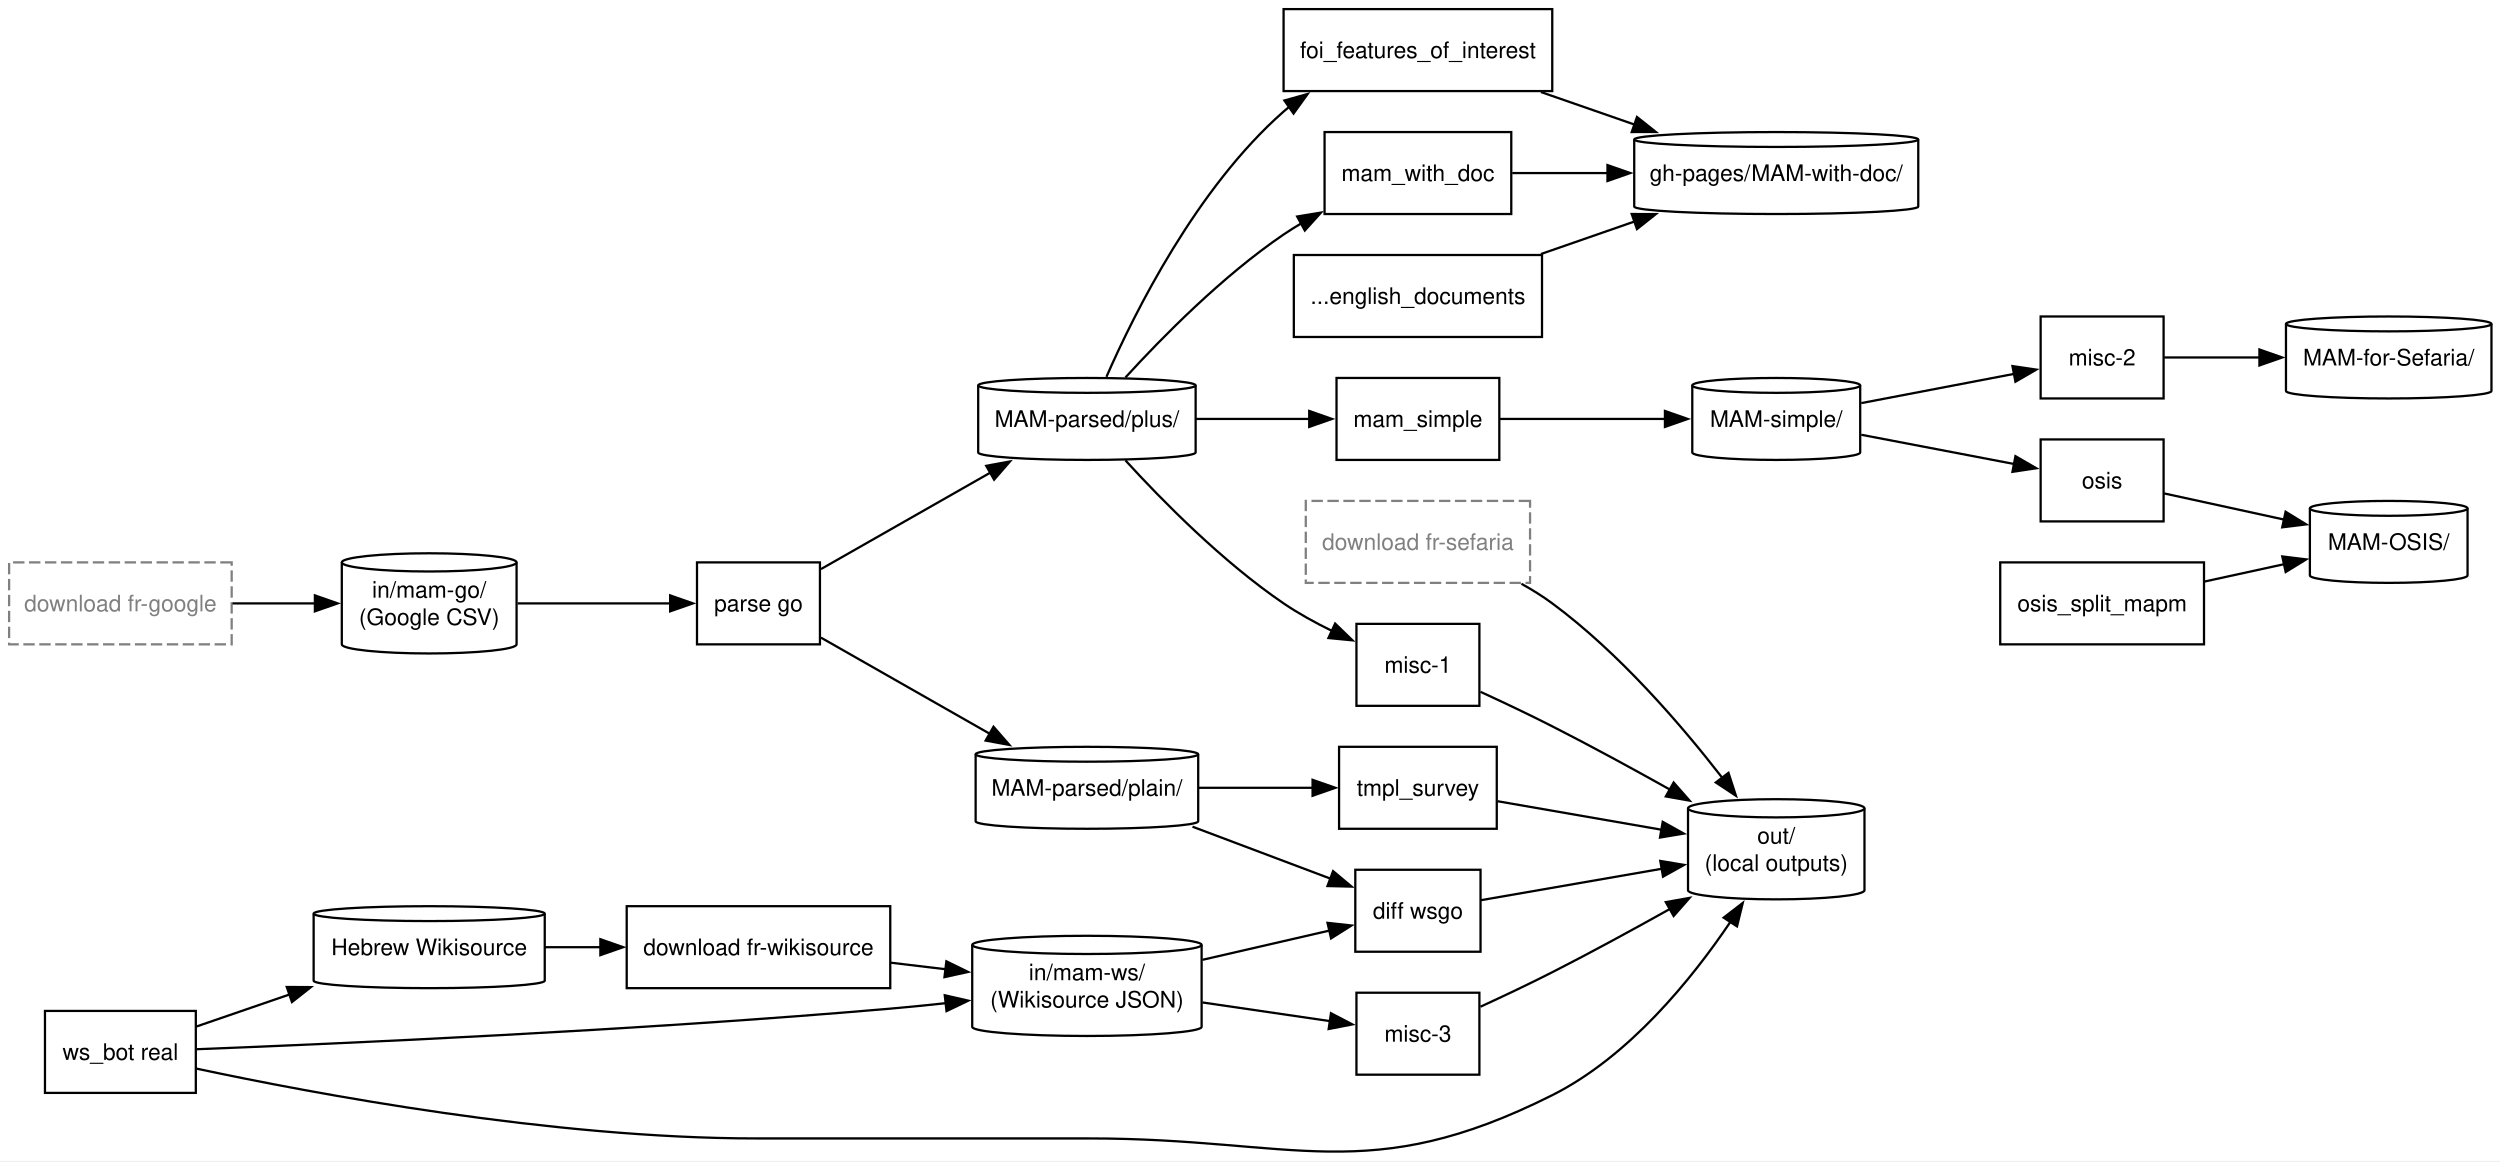
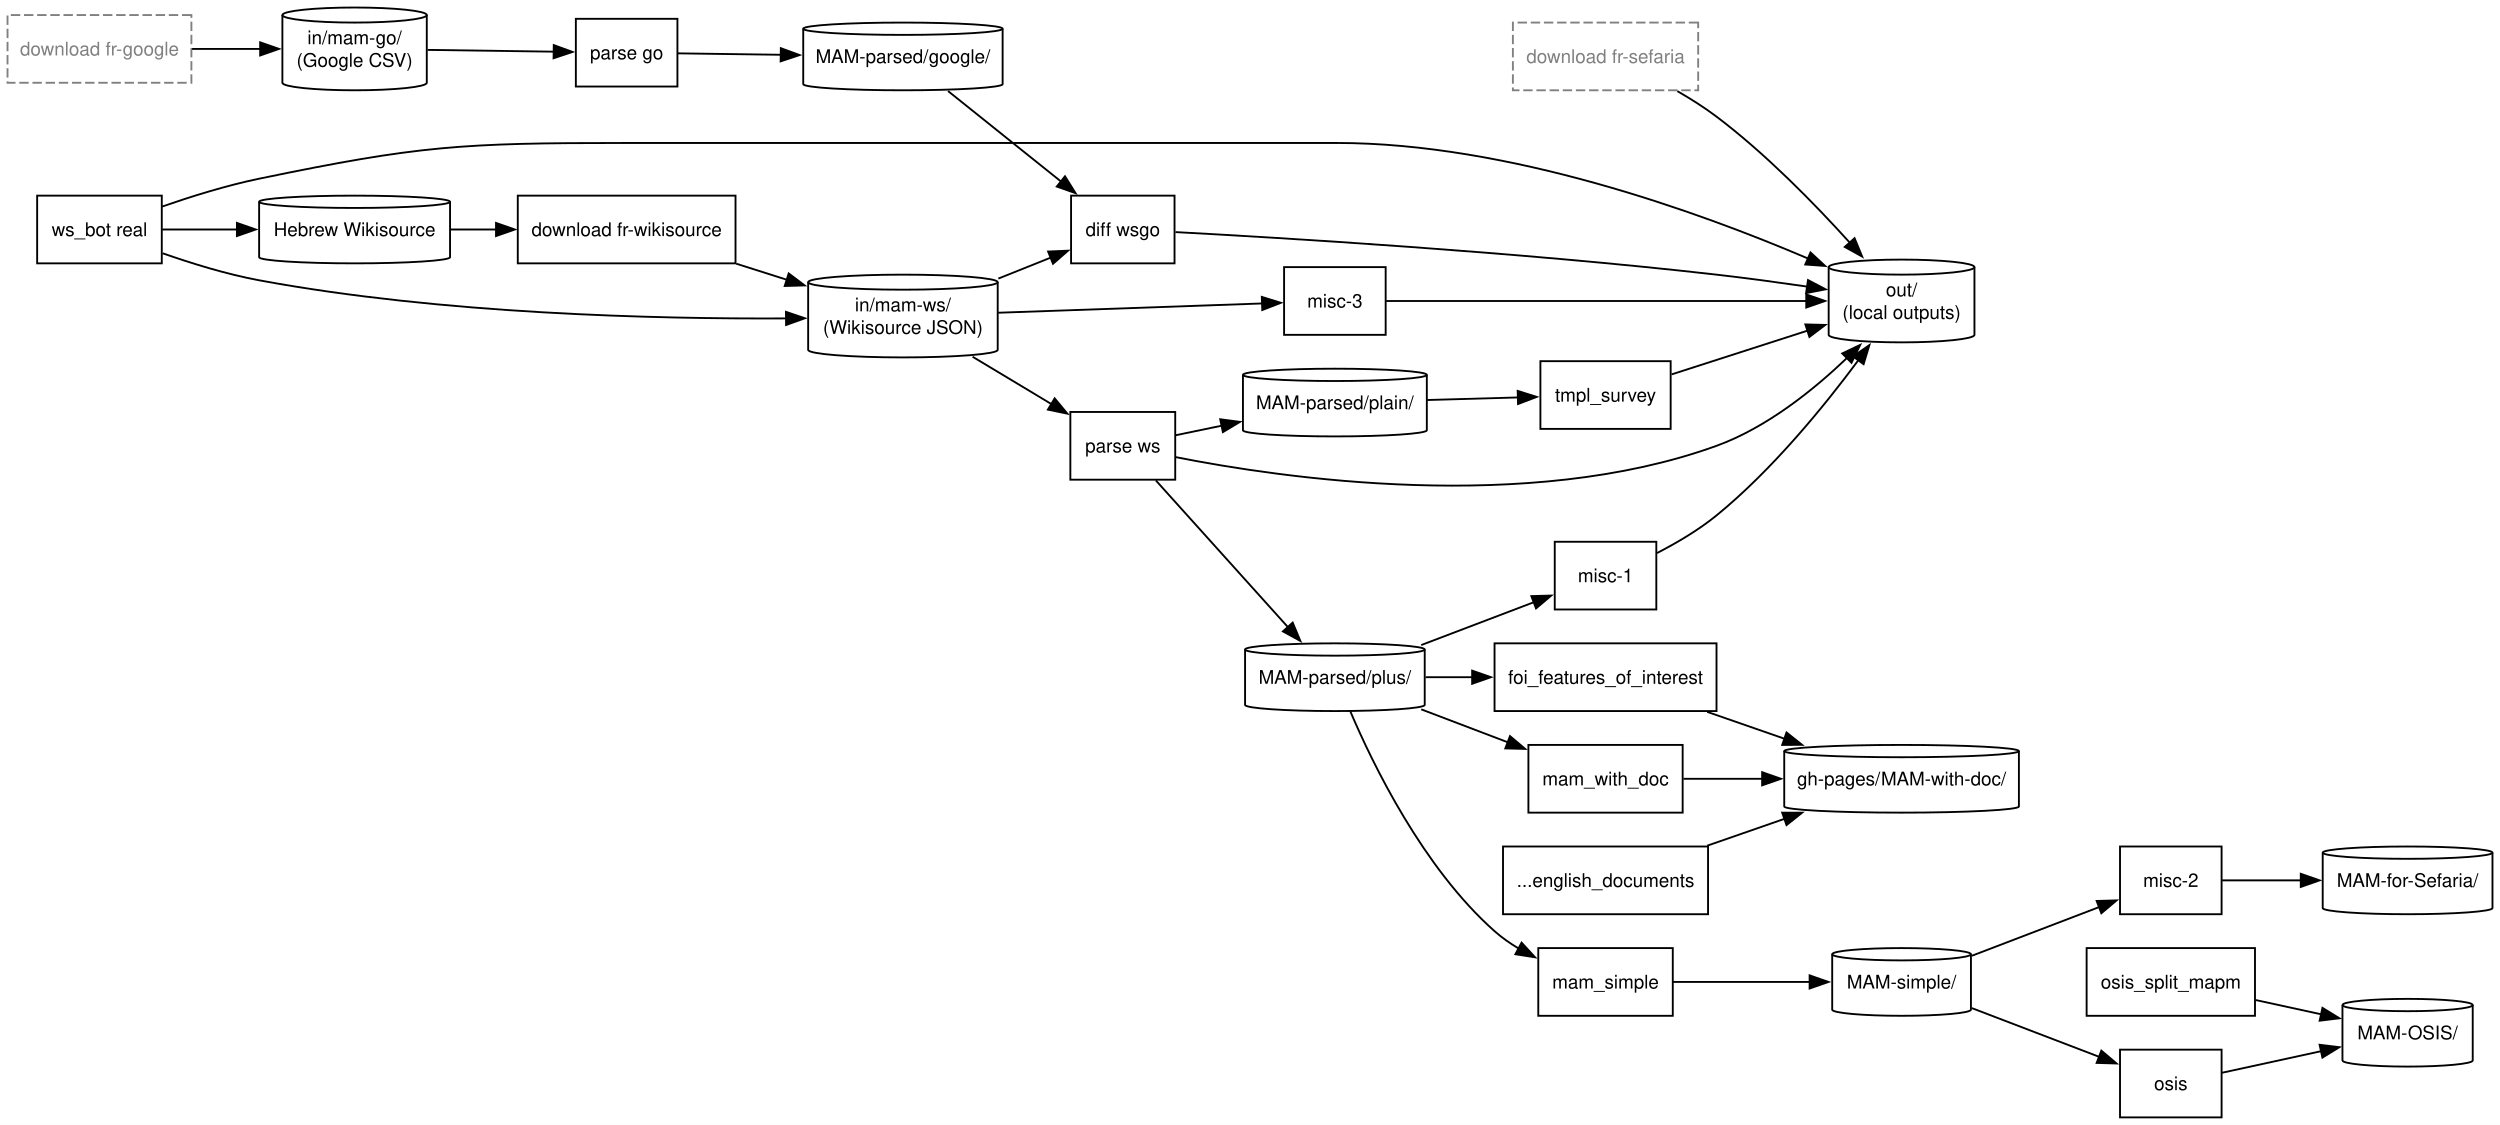
- <svg xmlns="http://www.w3.org/2000/svg" xmlns:xlink="http://www.w3.org/1999/xlink" width="1098pt" height="510pt" viewBox="0.00 0.00 1098.00 510.00">
-   <g id="graph0" class="graph" transform="scale(1 1) rotate(0) translate(4 505.85)">
-     <polygon fill="white" stroke="none" points="-4,4 -4,-505.85 1094.25,-505.85 1094.25,4 -4,4" />
+ <svg xmlns="http://www.w3.org/2000/svg" xmlns:xlink="http://www.w3.org/1999/xlink" width="1329pt" height="598pt" viewBox="0.00 0.00 1329.00 598.00">
+   <g id="graph0" class="graph" transform="scale(1 1) rotate(0) translate(4 594)">
+     <polygon fill="white" stroke="none" points="-4,4 -4,-594 1325,-594 1325,4 -4,4" />
    <g id="node1" class="node">
-       <path fill="none" stroke="black" d="M222.88,-258.85C222.88,-261.06 205.67,-262.85 184.5,-262.85 163.33,-262.85 146.12,-261.06 146.12,-258.85 146.12,-258.85 146.12,-222.85 146.12,-222.85 146.12,-220.65 163.33,-218.85 184.5,-218.85 205.67,-218.85 222.88,-220.65 222.88,-222.85 222.88,-222.85 222.88,-258.85 222.88,-258.85" />
-       <path fill="none" stroke="black" d="M222.88,-258.85C222.88,-256.65 205.67,-254.85 184.5,-254.85 163.33,-254.85 146.12,-256.65 146.12,-258.85" />
-       <text xml:space="preserve" text-anchor="middle" x="184.5" y="-243.35" font-family="Helvetica,sans-Serif" font-size="10.00">in/mam-go/</text>
-       <text xml:space="preserve" text-anchor="middle" x="184.5" y="-231.35" font-family="Helvetica,sans-Serif" font-size="10.00">(Google CSV)</text>
-     </g>
-     <g id="node14" class="node">
-       <polygon fill="none" stroke="black" points="356.12,-258.85 302.12,-258.85 302.12,-222.85 356.12,-222.85 356.12,-258.85" />
-       <text xml:space="preserve" text-anchor="middle" x="329.12" y="-237.35" font-family="Helvetica,sans-Serif" font-size="10.00">parse go</text>
+       <path fill="none" stroke="black" d="M222.88,-586C222.88,-588.21 205.67,-590 184.5,-590 163.33,-590 146.12,-588.21 146.12,-586 146.12,-586 146.12,-550 146.12,-550 146.12,-547.79 163.33,-546 184.5,-546 205.67,-546 222.88,-547.79 222.88,-550 222.88,-550 222.88,-586 222.88,-586" />
+       <path fill="none" stroke="black" d="M222.88,-586C222.88,-583.79 205.67,-582 184.5,-582 163.33,-582 146.12,-583.79 146.12,-586" />
+       <text xml:space="preserve" text-anchor="middle" x="184.5" y="-570.5" font-family="Helvetica,sans-Serif" font-size="10.00">in/mam-go/</text>
+       <text xml:space="preserve" text-anchor="middle" x="184.5" y="-558.5" font-family="Helvetica,sans-Serif" font-size="10.00">(Google CSV)</text>
+     </g>
+     <g id="node15" class="node">
+       <polygon fill="none" stroke="black" points="356.12,-584 302.12,-584 302.12,-548 356.12,-548 356.12,-584" />
+       <text xml:space="preserve" text-anchor="middle" x="329.12" y="-562.5" font-family="Helvetica,sans-Serif" font-size="10.00">parse go</text>
    </g>
    <g id="edge2" class="edge">
-       <path fill="none" stroke="black" d="M223.35,-240.85C244.14,-240.85 269.84,-240.85 290.59,-240.85" />
-       <polygon fill="black" stroke="black" points="290.33,-244.35 300.33,-240.85 290.33,-237.35 290.33,-244.35" />
+       <path fill="none" stroke="black" d="M223.35,-567.47C244.14,-567.18 269.84,-566.82 290.59,-566.53" />
+       <polygon fill="black" stroke="black" points="290.38,-570.03 300.33,-566.39 290.28,-563.03 290.38,-570.03" />
    </g>
    <g id="node2" class="node">
-       <path fill="none" stroke="black" d="M521.12,-336.58C521.12,-338.39 499.72,-339.85 473.38,-339.85 447.03,-339.85 425.62,-338.39 425.62,-336.58 425.62,-336.58 425.62,-307.13 425.62,-307.13 425.62,-305.32 447.03,-303.85 473.38,-303.85 499.72,-303.85 521.12,-305.32 521.12,-307.13 521.12,-307.13 521.12,-336.58 521.12,-336.58" />
-       <path fill="none" stroke="black" d="M521.12,-336.58C521.12,-334.78 499.72,-333.31 473.38,-333.31 447.03,-333.31 425.62,-334.78 425.62,-336.58" />
-       <text xml:space="preserve" text-anchor="middle" x="473.38" y="-318.35" font-family="Helvetica,sans-Serif" font-size="10.00">MAM-parsed/plus/</text>
-     </g>
-     <g id="node15" class="node">
-       <polygon fill="none" stroke="black" points="677.75,-501.85 559.75,-501.85 559.75,-465.85 677.75,-465.85 677.75,-501.85" />
-       <text xml:space="preserve" text-anchor="middle" x="618.75" y="-480.35" font-family="Helvetica,sans-Serif" font-size="10.00">foi_features_of_interest</text>
+       <path fill="none" stroke="black" d="M529,-578.73C529,-580.53 505.24,-582 476,-582 446.76,-582 423,-580.53 423,-578.73 423,-578.73 423,-549.27 423,-549.27 423,-547.47 446.76,-546 476,-546 505.24,-546 529,-547.47 529,-549.27 529,-549.27 529,-578.73 529,-578.73" />
+       <path fill="none" stroke="black" d="M529,-578.73C529,-576.92 505.24,-575.45 476,-575.45 446.76,-575.45 423,-576.92 423,-578.73" />
+       <text xml:space="preserve" text-anchor="middle" x="476" y="-560.5" font-family="Helvetica,sans-Serif" font-size="10.00">MAM-parsed/google/</text>
+     </g>
+     <g id="node24" class="node">
+       <polygon fill="none" stroke="black" points="620.38,-490 565.38,-490 565.38,-454 620.38,-454 620.38,-490" />
+       <text xml:space="preserve" text-anchor="middle" x="592.88" y="-468.5" font-family="Helvetica,sans-Serif" font-size="10.00">diff wsgo</text>
+     </g>
+     <g id="edge4" class="edge">
+       <path fill="none" stroke="black" d="M499.97,-545.6C517.19,-531.81 540.96,-512.77 560.02,-497.51" />
+       <polygon fill="black" stroke="black" points="562.15,-500.29 567.76,-491.31 557.77,-494.83 562.15,-500.29" />
+     </g>
+     <g id="node3" class="node">
+       <path fill="none" stroke="black" d="M753.38,-248.73C753.38,-250.53 731.97,-252 705.62,-252 679.28,-252 657.88,-250.53 657.88,-248.73 657.88,-248.73 657.88,-219.27 657.88,-219.27 657.88,-217.47 679.28,-216 705.62,-216 731.97,-216 753.38,-217.47 753.38,-219.27 753.38,-219.27 753.38,-248.73 753.38,-248.73" />
+       <path fill="none" stroke="black" d="M753.38,-248.73C753.38,-246.92 731.97,-245.45 705.62,-245.45 679.28,-245.45 657.88,-246.92 657.88,-248.73" />
+       <text xml:space="preserve" text-anchor="middle" x="705.62" y="-230.5" font-family="Helvetica,sans-Serif" font-size="10.00">MAM-parsed/plus/</text>
+     </g>
+     <g id="node17" class="node">
+       <polygon fill="none" stroke="black" points="908.5,-252 790.5,-252 790.5,-216 908.5,-216 908.5,-252" />
+       <text xml:space="preserve" text-anchor="middle" x="849.5" y="-230.5" font-family="Helvetica,sans-Serif" font-size="10.00">foi_features_of_interest</text>
    </g>
    <g id="edge5" class="edge">
-       <path fill="none" stroke="black" d="M481.95,-340.35C494.39,-368.76 521.64,-423.34 559.75,-456.85 560.53,-457.54 561.34,-458.22 562.16,-458.88" />
-       <polygon fill="black" stroke="black" points="560.11,-461.72 570.32,-464.57 564.12,-455.98 560.11,-461.72" />
-     </g>
-     <g id="node16" class="node">
-       <polygon fill="none" stroke="black" points="659.75,-447.85 577.75,-447.85 577.75,-411.85 659.75,-411.85 659.75,-447.85" />
-       <text xml:space="preserve" text-anchor="middle" x="618.75" y="-426.35" font-family="Helvetica,sans-Serif" font-size="10.00">mam_with_doc</text>
+       <path fill="none" stroke="black" d="M753.87,-234C761.85,-234 770.28,-234 778.69,-234" />
+       <polygon fill="black" stroke="black" points="778.59,-237.5 788.59,-234 778.59,-230.5 778.59,-237.5" />
+     </g>
+     <g id="node18" class="node">
+       <polygon fill="none" stroke="black" points="890.5,-198 808.5,-198 808.5,-162 890.5,-162 890.5,-198" />
+       <text xml:space="preserve" text-anchor="middle" x="849.5" y="-176.5" font-family="Helvetica,sans-Serif" font-size="10.00">mam_with_doc</text>
    </g>
    <g id="edge6" class="edge">
-       <path fill="none" stroke="black" d="M490.29,-340.06C506.46,-357.76 532.89,-384.58 559.75,-402.85 562.25,-404.55 564.87,-406.2 567.56,-407.77" />
-       <polygon fill="black" stroke="black" points="565.72,-410.76 576.18,-412.48 569.07,-404.61 565.72,-410.76" />
-     </g>
-     <g id="node18" class="node">
-       <polygon fill="none" stroke="black" points="654.5,-339.85 583,-339.85 583,-303.85 654.5,-303.85 654.5,-339.85" />
-       <text xml:space="preserve" text-anchor="middle" x="618.75" y="-318.35" font-family="Helvetica,sans-Serif" font-size="10.00">mam_simple</text>
+       <path fill="none" stroke="black" d="M751.52,-216.91C766.15,-211.34 782.5,-205.12 797.54,-199.4" />
+       <polygon fill="black" stroke="black" points="798.71,-202.7 806.81,-195.87 796.22,-196.15 798.71,-202.7" />
+     </g>
+     <g id="node20" class="node">
+       <polygon fill="none" stroke="black" points="885.25,-90 813.75,-90 813.75,-54 885.25,-54 885.25,-90" />
+       <text xml:space="preserve" text-anchor="middle" x="849.5" y="-68.5" font-family="Helvetica,sans-Serif" font-size="10.00">mam_simple</text>
    </g>
    <g id="edge7" class="edge">
-       <path fill="none" stroke="black" d="M521.32,-321.85C537.36,-321.85 555.27,-321.85 571.27,-321.85" />
-       <polygon fill="black" stroke="black" points="571.01,-325.35 581.01,-321.85 571.01,-318.35 571.01,-325.35" />
-     </g>
-     <g id="node21" class="node">
-       <g id="a_node21">
+       <path fill="none" stroke="black" d="M713.78,-215.96C725.8,-187.69 752.51,-132.68 790.5,-99 794.34,-95.59 798.69,-92.53 803.24,-89.81" />
+       <polygon fill="black" stroke="black" points="804.88,-92.9 812.05,-85.09 801.58,-86.73 804.88,-92.9" />
+     </g>
+     <g id="node23" class="node">
+       <g id="a_node23">
        <a xlink:title="decnreub&#10;multimark&#10;wordlist&#10;explicit_xataf&#10;diff ctr-vs-mam">
-           <polygon fill="none" stroke="black" points="645.75,-231.85 591.75,-231.85 591.75,-195.85 645.75,-195.85 645.75,-231.85" />
-           <text xml:space="preserve" text-anchor="middle" x="618.75" y="-210.35" font-family="Helvetica,sans-Serif" font-size="10.00">misc-1</text>
+           <polygon fill="none" stroke="black" points="876.5,-306 822.5,-306 822.5,-270 876.5,-270 876.5,-306" />
+           <text xml:space="preserve" text-anchor="middle" x="849.5" y="-284.5" font-family="Helvetica,sans-Serif" font-size="10.00">misc-1</text>
        </a>
      </g>
    </g>
    <g id="edge8" class="edge">
-       <path fill="none" stroke="black" d="M490.29,-303.65C506.46,-285.95 532.89,-259.13 559.75,-240.85 566.29,-236.4 573.68,-232.34 580.94,-228.79" />
-       <polygon fill="black" stroke="black" points="582.39,-231.98 590,-224.61 579.45,-225.63 582.39,-231.98" />
-     </g>
-     <g id="node3" class="node">
-       <path fill="none" stroke="black" d="M522.25,-174.58C522.25,-176.39 500.34,-177.85 473.38,-177.85 446.41,-177.85 424.5,-176.39 424.5,-174.58 424.5,-174.58 424.5,-145.13 424.5,-145.13 424.5,-143.32 446.41,-141.85 473.38,-141.85 500.34,-141.85 522.25,-143.32 522.25,-145.13 522.25,-145.13 522.25,-174.58 522.25,-174.58" />
-       <path fill="none" stroke="black" d="M522.25,-174.58C522.25,-172.78 500.34,-171.31 473.38,-171.31 446.41,-171.31 424.5,-172.78 424.5,-174.58" />
-       <text xml:space="preserve" text-anchor="middle" x="473.38" y="-156.35" font-family="Helvetica,sans-Serif" font-size="10.00">MAM-parsed/plain/</text>
-     </g>
-     <g id="node17" class="node">
-       <polygon fill="none" stroke="black" points="653.38,-177.85 584.12,-177.85 584.12,-141.85 653.38,-141.85 653.38,-177.85" />
-       <text xml:space="preserve" text-anchor="middle" x="618.75" y="-156.35" font-family="Helvetica,sans-Serif" font-size="10.00">tmpl_survey</text>
+       <path fill="none" stroke="black" d="M751.52,-251.09C770.83,-258.44 793.14,-266.93 811.49,-273.91" />
+       <polygon fill="black" stroke="black" points="810.06,-277.11 820.65,-277.4 812.55,-270.57 810.06,-277.11" />
+     </g>
+     <g id="node4" class="node">
+       <path fill="none" stroke="black" d="M754.5,-394.73C754.5,-396.53 732.59,-398 705.62,-398 678.66,-398 656.75,-396.53 656.75,-394.73 656.75,-394.73 656.75,-365.27 656.75,-365.27 656.75,-363.47 678.66,-362 705.62,-362 732.59,-362 754.5,-363.47 754.5,-365.27 754.5,-365.27 754.5,-394.73 754.5,-394.73" />
+       <path fill="none" stroke="black" d="M754.5,-394.73C754.5,-392.92 732.59,-391.45 705.62,-391.45 678.66,-391.45 656.75,-392.92 656.75,-394.73" />
+       <text xml:space="preserve" text-anchor="middle" x="705.62" y="-376.5" font-family="Helvetica,sans-Serif" font-size="10.00">MAM-parsed/plain/</text>
+     </g>
+     <g id="node19" class="node">
+       <polygon fill="none" stroke="black" points="884.12,-402 814.88,-402 814.88,-366 884.12,-366 884.12,-402" />
+       <text xml:space="preserve" text-anchor="middle" x="849.5" y="-380.5" font-family="Helvetica,sans-Serif" font-size="10.00">tmpl_survey</text>
    </g>
    <g id="edge9" class="edge">
-       <path fill="none" stroke="black" d="M522.52,-159.85C538.75,-159.85 556.8,-159.85 572.78,-159.85" />
-       <polygon fill="black" stroke="black" points="572.48,-163.35 582.48,-159.85 572.48,-156.35 572.48,-163.35" />
+       <path fill="none" stroke="black" d="M754.66,-381.35C770.29,-381.79 787.58,-382.28 803.02,-382.72" />
+       <polygon fill="black" stroke="black" points="802.8,-386.21 812.89,-383 802.99,-379.22 802.8,-386.21" />
+     </g>
+     <g id="node5" class="node">
+       <path fill="none" stroke="black" d="M526.38,-444C526.38,-446.21 503.8,-448 476,-448 448.2,-448 425.62,-446.21 425.62,-444 425.62,-444 425.62,-408 425.62,-408 425.62,-405.79 448.2,-404 476,-404 503.8,-404 526.38,-405.79 526.38,-408 526.38,-408 526.38,-444 526.38,-444" />
+       <path fill="none" stroke="black" d="M526.38,-444C526.38,-441.79 503.8,-440 476,-440 448.2,-440 425.62,-441.79 425.62,-444" />
+       <text xml:space="preserve" text-anchor="middle" x="476" y="-428.5" font-family="Helvetica,sans-Serif" font-size="10.00">in/mam-ws/</text>
+       <text xml:space="preserve" text-anchor="middle" x="476" y="-416.5" font-family="Helvetica,sans-Serif" font-size="10.00">(Wikisource JSON)</text>
+     </g>
+     <g id="node16" class="node">
+       <polygon fill="none" stroke="black" points="620.75,-375 565,-375 565,-339 620.75,-339 620.75,-375" />
+       <text xml:space="preserve" text-anchor="middle" x="592.88" y="-353.5" font-family="Helvetica,sans-Serif" font-size="10.00">parse ws</text>
+     </g>
+     <g id="edge27" class="edge">
+       <path fill="none" stroke="black" d="M513.03,-404.36C526.35,-396.36 541.46,-387.28 554.86,-379.23" />
+       <polygon fill="black" stroke="black" points="556.66,-382.24 563.43,-374.09 553.05,-376.24 556.66,-382.24" />
+     </g>
+     <g id="edge26" class="edge">
+       <path fill="none" stroke="black" d="M526.72,-445.91C536.12,-449.67 545.79,-453.55 554.72,-457.12" />
+       <polygon fill="black" stroke="black" points="553.18,-460.28 563.77,-460.74 555.78,-453.78 553.18,-460.28" />
+     </g>
+     <g id="node25" class="node">
+       <polygon fill="none" stroke="black" points="732.62,-452 678.62,-452 678.62,-416 732.62,-416 732.62,-452" />
+       <text xml:space="preserve" text-anchor="middle" x="705.62" y="-430.5" font-family="Helvetica,sans-Serif" font-size="10.00">misc-3</text>
+     </g>
+     <g id="edge30" class="edge">
+       <path fill="none" stroke="black" d="M526.67,-427.75C568.99,-429.23 628.89,-431.34 667.24,-432.69" />
+       <polygon fill="black" stroke="black" points="666.78,-436.17 676.9,-433.03 667.03,-429.18 666.78,-436.17" />
+     </g>
+     <g id="node6" class="node">
+       <path fill="none" stroke="black" d="M235.25,-486.73C235.25,-488.53 212.5,-490 184.5,-490 156.5,-490 133.75,-488.53 133.75,-486.73 133.75,-486.73 133.75,-457.27 133.75,-457.27 133.75,-455.47 156.5,-454 184.5,-454 212.5,-454 235.25,-455.47 235.25,-457.27 235.25,-457.27 235.25,-486.73 235.25,-486.73" />
+       <path fill="none" stroke="black" d="M235.25,-486.73C235.25,-484.92 212.5,-483.45 184.5,-483.45 156.5,-483.45 133.75,-484.92 133.75,-486.73" />
+       <text xml:space="preserve" text-anchor="middle" x="184.5" y="-468.5" font-family="Helvetica,sans-Serif" font-size="10.00">Hebrew Wikisource</text>
+     </g>
+     <g id="node14" class="node">
+       <polygon fill="none" stroke="black" points="387,-490 271.25,-490 271.25,-454 387,-454 387,-490" />
+       <text xml:space="preserve" text-anchor="middle" x="329.12" y="-468.5" font-family="Helvetica,sans-Serif" font-size="10.00">download fr-wikisource</text>
+     </g>
+     <g id="edge24" class="edge">
+       <path fill="none" stroke="black" d="M235.38,-472C243.25,-472 251.49,-472 259.69,-472" />
+       <polygon fill="black" stroke="black" points="259.68,-475.5 269.68,-472 259.68,-468.5 259.68,-475.5" />
+     </g>
+     <g id="node7" class="node">
+       <path fill="none" stroke="black" d="M1043.75,-86.73C1043.75,-88.53 1027.22,-90 1006.88,-90 986.53,-90 970,-88.53 970,-86.73 970,-86.73 970,-57.27 970,-57.27 970,-55.47 986.53,-54 1006.88,-54 1027.22,-54 1043.75,-55.47 1043.75,-57.27 1043.75,-57.27 1043.75,-86.73 1043.75,-86.73" />
+       <path fill="none" stroke="black" d="M1043.75,-86.73C1043.75,-84.92 1027.22,-83.45 1006.88,-83.45 986.53,-83.45 970,-84.92 970,-86.73" />
+       <text xml:space="preserve" text-anchor="middle" x="1006.88" y="-68.5" font-family="Helvetica,sans-Serif" font-size="10.00">MAM-simple/</text>
+     </g>
+     <g id="node21" class="node">
+       <polygon fill="none" stroke="black" points="1177,-144 1123,-144 1123,-108 1177,-108 1177,-144" />
+       <text xml:space="preserve" text-anchor="middle" x="1150" y="-122.5" font-family="Helvetica,sans-Serif" font-size="10.00">misc-2</text>
+     </g>
+     <g id="edge14" class="edge">
+       <path fill="none" stroke="black" d="M1044.22,-85.91C1064.99,-93.85 1090.97,-103.8 1111.87,-111.79" />
+       <polygon fill="black" stroke="black" points="1110.58,-115.05 1121.17,-115.35 1113.08,-108.51 1110.58,-115.05" />
    </g>
    <g id="node22" class="node">
-       <polygon fill="none" stroke="black" points="646.25,-123.85 591.25,-123.85 591.25,-87.85 646.25,-87.85 646.25,-123.85" />
-       <text xml:space="preserve" text-anchor="middle" x="618.75" y="-102.35" font-family="Helvetica,sans-Serif" font-size="10.00">diff wsgo</text>
+       <polygon fill="none" stroke="black" points="1177,-36 1123,-36 1123,0 1177,0 1177,-36" />
+       <text xml:space="preserve" text-anchor="middle" x="1150" y="-14.5" font-family="Helvetica,sans-Serif" font-size="10.00">osis</text>
+     </g>
+     <g id="edge15" class="edge">
+       <path fill="none" stroke="black" d="M1044.22,-58.09C1064.99,-50.15 1090.97,-40.2 1111.87,-32.21" />
+       <polygon fill="black" stroke="black" points="1113.08,-35.49 1121.17,-28.65 1110.58,-28.95 1113.08,-35.49" />
+     </g>
+     <g id="node8" class="node">
+       <path fill="none" stroke="black" d="M1069.25,-194.73C1069.25,-196.53 1041.29,-198 1006.88,-198 972.46,-198 944.5,-196.53 944.5,-194.73 944.5,-194.73 944.5,-165.27 944.5,-165.27 944.5,-163.47 972.46,-162 1006.88,-162 1041.29,-162 1069.25,-163.47 1069.25,-165.27 1069.25,-165.27 1069.25,-194.73 1069.25,-194.73" />
+       <path fill="none" stroke="black" d="M1069.25,-194.73C1069.25,-192.92 1041.29,-191.45 1006.88,-191.45 972.46,-191.45 944.5,-192.92 944.5,-194.73" />
+       <text xml:space="preserve" text-anchor="middle" x="1006.88" y="-176.5" font-family="Helvetica,sans-Serif" font-size="10.00">gh-pages/MAM-with-doc/</text>
+     </g>
+     <g id="node9" class="node">
+       <path fill="none" stroke="black" d="M1321,-140.73C1321,-142.53 1300.77,-144 1275.88,-144 1250.98,-144 1230.75,-142.53 1230.75,-140.73 1230.75,-140.73 1230.75,-111.27 1230.75,-111.27 1230.75,-109.47 1250.98,-108 1275.88,-108 1300.77,-108 1321,-109.47 1321,-111.27 1321,-111.27 1321,-140.73 1321,-140.73" />
+       <path fill="none" stroke="black" d="M1321,-140.73C1321,-138.92 1300.77,-137.45 1275.88,-137.45 1250.98,-137.45 1230.75,-138.92 1230.75,-140.73" />
+       <text xml:space="preserve" text-anchor="middle" x="1275.88" y="-122.5" font-family="Helvetica,sans-Serif" font-size="10.00">MAM-for-Sefaria/</text>
+     </g>
+     <g id="node10" class="node">
+       <path fill="none" stroke="black" d="M1310.5,-59.73C1310.5,-61.53 1294.98,-63 1275.88,-63 1256.77,-63 1241.25,-61.53 1241.25,-59.73 1241.25,-59.73 1241.25,-30.27 1241.25,-30.27 1241.25,-28.47 1256.77,-27 1275.88,-27 1294.98,-27 1310.5,-28.47 1310.5,-30.27 1310.5,-30.27 1310.5,-59.73 1310.5,-59.73" />
+       <path fill="none" stroke="black" d="M1310.5,-59.73C1310.5,-57.92 1294.98,-56.45 1275.88,-56.45 1256.77,-56.45 1241.25,-57.92 1241.25,-59.73" />
+       <text xml:space="preserve" text-anchor="middle" x="1275.88" y="-41.5" font-family="Helvetica,sans-Serif" font-size="10.00">MAM-OSIS/</text>
+     </g>
+     <g id="node11" class="node">
+       <path fill="none" stroke="black" d="M1045.62,-452C1045.62,-454.21 1028.26,-456 1006.88,-456 985.49,-456 968.12,-454.21 968.12,-452 968.12,-452 968.12,-416 968.12,-416 968.12,-413.79 985.49,-412 1006.88,-412 1028.26,-412 1045.62,-413.79 1045.62,-416 1045.62,-416 1045.62,-452 1045.62,-452" />
+       <path fill="none" stroke="black" d="M1045.62,-452C1045.62,-449.79 1028.26,-448 1006.88,-448 985.49,-448 968.12,-449.79 968.12,-452" />
+       <text xml:space="preserve" text-anchor="middle" x="1006.88" y="-436.5" font-family="Helvetica,sans-Serif" font-size="10.00">out/</text>
+       <text xml:space="preserve" text-anchor="middle" x="1006.88" y="-424.5" font-family="Helvetica,sans-Serif" font-size="10.00">(local outputs)</text>
+     </g>
+     <g id="node12" class="node">
+       <polygon fill="none" stroke="gray" stroke-dasharray="5,2" points="97.75,-586 0,-586 0,-550 97.75,-550 97.75,-586" />
+       <text xml:space="preserve" text-anchor="middle" x="48.88" y="-564.5" font-family="Helvetica,sans-Serif" font-size="10.00" fill="gray">download fr-google</text>
+     </g>
+     <g id="edge1" class="edge">
+       <path fill="none" stroke="black" d="M98.12,-568C109.89,-568 122.5,-568 134.32,-568" />
+       <polygon fill="black" stroke="black" points="134.3,-571.5 144.3,-568 134.3,-564.5 134.3,-571.5" />
+     </g>
+     <g id="node13" class="node">
+       <polygon fill="none" stroke="gray" stroke-dasharray="5,2" points="898.75,-582 800.25,-582 800.25,-546 898.75,-546 898.75,-582" />
+       <text xml:space="preserve" text-anchor="middle" x="849.5" y="-560.5" font-family="Helvetica,sans-Serif" font-size="10.00" fill="gray">download fr-sefaria</text>
+     </g>
+     <g id="edge34" class="edge">
+       <path fill="none" stroke="black" d="M887.68,-545.55C894.83,-541.44 902.07,-536.85 908.5,-532 934.8,-512.15 960.92,-485.39 979.47,-464.84" />
+       <polygon fill="black" stroke="black" points="981.89,-467.38 985.93,-457.59 976.67,-462.73 981.89,-467.38" />
+     </g>
+     <g id="edge25" class="edge">
+       <path fill="none" stroke="black" d="M387.38,-453.82C396.27,-451 405.47,-448.08 414.43,-445.23" />
+       <polygon fill="black" stroke="black" points="415.27,-448.64 423.74,-442.27 413.15,-441.96 415.27,-448.64" />
+     </g>
+     <g id="edge3" class="edge">
+       <path fill="none" stroke="black" d="M356.36,-565.64C371.77,-565.43 391.96,-565.15 411.3,-564.88" />
+       <polygon fill="black" stroke="black" points="411.09,-568.38 421.04,-564.74 410.99,-561.38 411.09,-568.38" />
+     </g>
+     <g id="edge29" class="edge">
+       <path fill="none" stroke="black" d="M610.46,-338.59C629.08,-317.91 659.46,-284.16 680.66,-260.62" />
+       <polygon fill="black" stroke="black" points="683.19,-263.04 687.28,-253.26 677.99,-258.35 683.19,-263.04" />
+     </g>
+     <g id="edge28" class="edge">
+       <path fill="none" stroke="black" d="M620.97,-362.63C628.45,-364.18 636.87,-365.93 645.41,-367.7" />
+       <polygon fill="black" stroke="black" points="644.66,-371.12 655.17,-369.73 646.09,-364.27 644.66,-371.12" />
+     </g>
+     <g id="edge22" class="edge">
+       <path fill="none" stroke="black" d="M621.03,-350.99C676.89,-339.91 807.84,-320.54 908.5,-357 935.21,-366.68 960.23,-386.8 978.22,-404.05" />
+       <polygon fill="black" stroke="black" points="975.33,-406.11 984.89,-410.66 980.25,-401.14 975.33,-406.11" />
    </g>
    <g id="edge10" class="edge">
-       <path fill="none" stroke="black" d="M519.74,-142.77C539.26,-135.42 561.81,-126.92 580.35,-119.94" />
-       <polygon fill="black" stroke="black" points="581.49,-123.25 589.62,-116.45 579.03,-116.7 581.49,-123.25" />
-     </g>
-     <g id="node4" class="node">
-       <path fill="none" stroke="black" d="M523.75,-90.85C523.75,-93.06 501.17,-94.85 473.38,-94.85 445.58,-94.85 423,-93.06 423,-90.85 423,-90.85 423,-54.85 423,-54.85 423,-52.65 445.58,-50.85 473.38,-50.85 501.17,-50.85 523.75,-52.65 523.75,-54.85 523.75,-54.85 523.75,-90.85 523.75,-90.85" />
-       <path fill="none" stroke="black" d="M523.75,-90.85C523.75,-88.65 501.17,-86.85 473.38,-86.85 445.58,-86.85 423,-88.65 423,-90.85" />
-       <text xml:space="preserve" text-anchor="middle" x="473.38" y="-75.35" font-family="Helvetica,sans-Serif" font-size="10.00">in/mam-ws/</text>
-       <text xml:space="preserve" text-anchor="middle" x="473.38" y="-63.35" font-family="Helvetica,sans-Serif" font-size="10.00">(Wikisource JSON)</text>
-     </g>
-     <g id="edge26" class="edge">
-       <path fill="none" stroke="black" d="M524.12,-84.3C542.39,-88.51 562.76,-93.2 579.82,-97.13" />
-       <polygon fill="black" stroke="black" points="579.04,-100.54 589.57,-99.37 580.61,-93.71 579.04,-100.54" />
-     </g>
-     <g id="node23" class="node">
-       <g id="a_node23">
-         <a xlink:title="parse ws&#10;ws_bot proto">
-           <polygon fill="none" stroke="black" points="645.75,-69.85 591.75,-69.85 591.75,-33.85 645.75,-33.85 645.75,-69.85" />
-           <text xml:space="preserve" text-anchor="middle" x="618.75" y="-48.35" font-family="Helvetica,sans-Serif" font-size="10.00">misc-3</text>
+       <path fill="none" stroke="black" d="M903.54,-215.57C916.79,-210.96 931.1,-205.99 944.71,-201.26" />
+       <polygon fill="black" stroke="black" points="945.71,-204.62 954.01,-198.03 943.41,-198 945.71,-204.62" />
+     </g>
+     <g id="edge11" class="edge">
+       <path fill="none" stroke="black" d="M890.92,-180C903.76,-180 918.38,-180 932.79,-180" />
+       <polygon fill="black" stroke="black" points="932.75,-183.5 942.75,-180 932.75,-176.5 932.75,-183.5" />
+     </g>
+     <g id="edge19" class="edge">
+       <path fill="none" stroke="black" d="M884.6,-394.97C905.8,-401.8 933.42,-410.68 956.94,-418.25" />
+       <polygon fill="black" stroke="black" points="955.73,-421.54 966.32,-421.27 957.88,-414.88 955.73,-421.54" />
+     </g>
+     <g id="edge13" class="edge">
+       <path fill="none" stroke="black" d="M885.37,-72C906.8,-72 934.55,-72 958.02,-72" />
+       <polygon fill="black" stroke="black" points="957.99,-75.5 967.99,-72 957.99,-68.5 957.99,-75.5" />
+     </g>
+     <g id="edge16" class="edge">
+       <path fill="none" stroke="black" d="M1177.27,-126C1189.61,-126 1204.81,-126 1219.51,-126" />
+       <polygon fill="black" stroke="black" points="1219.09,-129.5 1229.09,-126 1219.09,-122.5 1219.09,-129.5" />
+     </g>
+     <g id="edge17" class="edge">
+       <path fill="none" stroke="black" d="M1177.27,-23.73C1192.61,-27.07 1212.37,-31.38 1230.1,-35.24" />
+       <polygon fill="black" stroke="black" points="1229.1,-38.61 1239.62,-37.32 1230.59,-31.77 1229.1,-38.61" />
+     </g>
+     <g id="edge20" class="edge">
+       <path fill="none" stroke="black" d="M876.88,-300C887.27,-305.36 898.96,-312.22 908.5,-320 938.06,-344.1 965.69,-377.97 983.91,-402.52" />
+       <polygon fill="black" stroke="black" points="981.04,-404.52 989.76,-410.54 986.69,-400.4 981.04,-404.52" />
+     </g>
+     <g id="edge21" class="edge">
+       <path fill="none" stroke="black" d="M620.87,-470.62C675.37,-467.69 802.36,-460.1 908.5,-448 924.34,-446.19 941.57,-443.84 957.08,-441.59" />
+       <polygon fill="black" stroke="black" points="957.14,-445.12 966.52,-440.19 956.12,-438.19 957.14,-445.12" />
+     </g>
+     <g id="edge23" class="edge">
+       <path fill="none" stroke="black" d="M732.92,-434C782.87,-434 892.19,-434 956.29,-434" />
+       <polygon fill="black" stroke="black" points="956.2,-437.5 966.2,-434 956.2,-430.5 956.2,-437.5" />
+     </g>
+     <g id="node26" class="node">
+       <polygon fill="none" stroke="black" points="82,-490 15.75,-490 15.75,-454 82,-454 82,-490" />
+       <text xml:space="preserve" text-anchor="middle" x="48.88" y="-468.5" font-family="Helvetica,sans-Serif" font-size="10.00">ws_bot real</text>
+     </g>
+     <g id="edge32" class="edge">
+       <path fill="none" stroke="black" d="M82.44,-459.37C97.77,-453.99 116.45,-448.21 133.75,-445 230.54,-427.03 345.19,-424.37 413.91,-424.73" />
+       <polygon fill="black" stroke="black" points="413.82,-428.23 423.85,-424.81 413.88,-421.23 413.82,-428.23" />
+     </g>
+     <g id="edge31" class="edge">
+       <path fill="none" stroke="black" d="M82.22,-472C94.23,-472 108.28,-472 122.03,-472" />
+       <polygon fill="black" stroke="black" points="121.95,-475.5 131.95,-472 121.95,-468.5 121.95,-475.5" />
+     </g>
+     <g id="edge33" class="edge">
+       <g id="a_edge33">
+         <a xlink:title="via automatic post-download reparse">
+           <path fill="none" stroke="black" d="M82.1,-484.16C97.52,-489.52 116.37,-495.4 133.75,-499 218.74,-516.62 241.32,-518 328.12,-518 328.12,-518 328.12,-518 706.62,-518 797.81,-518 899,-481.4 957.26,-456.52" />
+           <polygon fill="black" stroke="black" points="958.46,-459.81 966.24,-452.62 955.67,-453.39 958.46,-459.81" />
        </a>
      </g>
    </g>
-     <g id="edge27" class="edge">
-       <path fill="none" stroke="black" d="M524.12,-65.57C542.52,-62.87 563.05,-59.87 580.19,-57.36" />
-       <polygon fill="black" stroke="black" points="580.56,-60.84 589.95,-55.93 579.55,-53.91 580.56,-60.84" />
-     </g>
-     <g id="node5" class="node">
-       <path fill="none" stroke="black" d="M235.25,-104.58C235.25,-106.39 212.5,-107.85 184.5,-107.85 156.5,-107.85 133.75,-106.39 133.75,-104.58 133.75,-104.58 133.75,-75.13 133.75,-75.13 133.75,-73.32 156.5,-71.85 184.5,-71.85 212.5,-71.85 235.25,-73.32 235.25,-75.13 235.25,-75.13 235.25,-104.58 235.25,-104.58" />
-       <path fill="none" stroke="black" d="M235.25,-104.58C235.25,-102.78 212.5,-101.31 184.5,-101.31 156.5,-101.31 133.75,-102.78 133.75,-104.58" />
-       <text xml:space="preserve" text-anchor="middle" x="184.5" y="-86.35" font-family="Helvetica,sans-Serif" font-size="10.00">Hebrew Wikisource</text>
-     </g>
-     <g id="node13" class="node">
-       <polygon fill="none" stroke="black" points="387,-107.85 271.25,-107.85 271.25,-71.85 387,-71.85 387,-107.85" />
-       <text xml:space="preserve" text-anchor="middle" x="329.12" y="-86.35" font-family="Helvetica,sans-Serif" font-size="10.00">download fr-wikisource</text>
-     </g>
-     <g id="edge24" class="edge">
-       <path fill="none" stroke="black" d="M235.38,-89.85C243.25,-89.85 251.49,-89.85 259.69,-89.85" />
-       <polygon fill="black" stroke="black" points="259.68,-93.35 269.68,-89.85 259.68,-86.35 259.68,-93.35" />
-     </g>
-     <g id="node6" class="node">
-       <path fill="none" stroke="black" d="M813,-336.58C813,-338.39 796.47,-339.85 776.12,-339.85 755.78,-339.85 739.25,-338.39 739.25,-336.58 739.25,-336.58 739.25,-307.13 739.25,-307.13 739.25,-305.32 755.78,-303.85 776.12,-303.85 796.47,-303.85 813,-305.32 813,-307.13 813,-307.13 813,-336.58 813,-336.58" />
-       <path fill="none" stroke="black" d="M813,-336.58C813,-334.78 796.47,-333.31 776.12,-333.31 755.78,-333.31 739.25,-334.78 739.25,-336.58" />
-       <text xml:space="preserve" text-anchor="middle" x="776.12" y="-318.35" font-family="Helvetica,sans-Serif" font-size="10.00">MAM-simple/</text>
-     </g>
-     <g id="node19" class="node">
-       <polygon fill="none" stroke="black" points="946.25,-366.85 892.25,-366.85 892.25,-330.85 946.25,-330.85 946.25,-366.85" />
-       <text xml:space="preserve" text-anchor="middle" x="919.25" y="-345.35" font-family="Helvetica,sans-Serif" font-size="10.00">misc-2</text>
-     </g>
-     <g id="edge15" class="edge">
-       <path fill="none" stroke="black" d="M813.47,-328.81C834.04,-332.74 859.74,-337.66 880.54,-341.64" />
-       <polygon fill="black" stroke="black" points="879.87,-345.07 890.35,-343.52 881.18,-338.2 879.87,-345.07" />
-     </g>
-     <g id="node20" class="node">
-       <polygon fill="none" stroke="black" points="946.25,-312.85 892.25,-312.85 892.25,-276.85 946.25,-276.85 946.25,-312.85" />
-       <text xml:space="preserve" text-anchor="middle" x="919.25" y="-291.35" font-family="Helvetica,sans-Serif" font-size="10.00">osis</text>
-     </g>
-     <g id="edge16" class="edge">
-       <path fill="none" stroke="black" d="M813.47,-314.9C834.04,-310.96 859.74,-306.05 880.54,-302.07" />
-       <polygon fill="black" stroke="black" points="881.18,-305.51 890.35,-300.19 879.87,-298.63 881.18,-305.51" />
-     </g>
-     <g id="node7" class="node">
-       <path fill="none" stroke="black" d="M838.5,-444.58C838.5,-446.39 810.54,-447.85 776.12,-447.85 741.71,-447.85 713.75,-446.39 713.75,-444.58 713.75,-444.58 713.75,-415.13 713.75,-415.13 713.75,-413.32 741.71,-411.85 776.12,-411.85 810.54,-411.85 838.5,-413.32 838.5,-415.13 838.5,-415.13 838.5,-444.58 838.5,-444.58" />
-       <path fill="none" stroke="black" d="M838.5,-444.58C838.5,-442.78 810.54,-441.31 776.12,-441.31 741.71,-441.31 713.75,-442.78 713.75,-444.58" />
-       <text xml:space="preserve" text-anchor="middle" x="776.12" y="-426.35" font-family="Helvetica,sans-Serif" font-size="10.00">gh-pages/MAM-with-doc/</text>
-     </g>
-     <g id="node8" class="node">
-       <path fill="none" stroke="black" d="M1090.25,-363.58C1090.25,-365.39 1070.02,-366.85 1045.12,-366.85 1020.23,-366.85 1000,-365.39 1000,-363.58 1000,-363.58 1000,-334.13 1000,-334.13 1000,-332.32 1020.23,-330.85 1045.12,-330.85 1070.02,-330.85 1090.25,-332.32 1090.25,-334.13 1090.25,-334.13 1090.25,-363.58 1090.25,-363.58" />
-       <path fill="none" stroke="black" d="M1090.25,-363.58C1090.25,-361.78 1070.02,-360.31 1045.12,-360.31 1020.23,-360.31 1000,-361.78 1000,-363.58" />
-       <text xml:space="preserve" text-anchor="middle" x="1045.12" y="-345.35" font-family="Helvetica,sans-Serif" font-size="10.00">MAM-for-Sefaria/</text>
-     </g>
-     <g id="node9" class="node">
-       <path fill="none" stroke="black" d="M1079.75,-282.58C1079.75,-284.39 1064.23,-285.85 1045.12,-285.85 1026.02,-285.85 1010.5,-284.39 1010.5,-282.58 1010.5,-282.58 1010.5,-253.13 1010.5,-253.13 1010.5,-251.32 1026.02,-249.85 1045.12,-249.85 1064.23,-249.85 1079.75,-251.32 1079.75,-253.13 1079.75,-253.13 1079.75,-282.58 1079.75,-282.58" />
-       <path fill="none" stroke="black" d="M1079.75,-282.58C1079.75,-280.78 1064.23,-279.31 1045.12,-279.31 1026.02,-279.31 1010.5,-280.78 1010.5,-282.58" />
-       <text xml:space="preserve" text-anchor="middle" x="1045.12" y="-264.35" font-family="Helvetica,sans-Serif" font-size="10.00">MAM-OSIS/</text>
-     </g>
-     <g id="node10" class="node">
-       <path fill="none" stroke="black" d="M814.88,-150.85C814.88,-153.06 797.51,-154.85 776.12,-154.85 754.74,-154.85 737.38,-153.06 737.38,-150.85 737.38,-150.85 737.38,-114.85 737.38,-114.85 737.38,-112.65 754.74,-110.85 776.12,-110.85 797.51,-110.85 814.88,-112.65 814.88,-114.85 814.88,-114.85 814.88,-150.85 814.88,-150.85" />
-       <path fill="none" stroke="black" d="M814.88,-150.85C814.88,-148.65 797.51,-146.85 776.12,-146.85 754.74,-146.85 737.38,-148.65 737.38,-150.85" />
-       <text xml:space="preserve" text-anchor="middle" x="776.12" y="-135.35" font-family="Helvetica,sans-Serif" font-size="10.00">out/</text>
-       <text xml:space="preserve" text-anchor="middle" x="776.12" y="-123.35" font-family="Helvetica,sans-Serif" font-size="10.00">(local outputs)</text>
-     </g>
-     <g id="node11" class="node">
-       <polygon fill="none" stroke="gray" stroke-dasharray="5,2" points="97.75,-258.85 0,-258.85 0,-222.85 97.75,-222.85 97.75,-258.85" />
-       <text xml:space="preserve" text-anchor="middle" x="48.88" y="-237.35" font-family="Helvetica,sans-Serif" font-size="10.00" fill="gray">download fr-google</text>
-     </g>
-     <g id="edge1" class="edge">
-       <path fill="none" stroke="black" d="M98.12,-240.85C109.89,-240.85 122.5,-240.85 134.32,-240.85" />
-       <polygon fill="black" stroke="black" points="134.3,-244.35 144.3,-240.85 134.3,-237.35 134.3,-244.35" />
-     </g>
-     <g id="node12" class="node">
-       <polygon fill="none" stroke="gray" stroke-dasharray="5,2" points="668,-285.85 569.5,-285.85 569.5,-249.85 668,-249.85 668,-285.85" />
-       <text xml:space="preserve" text-anchor="middle" x="618.75" y="-264.35" font-family="Helvetica,sans-Serif" font-size="10.00" fill="gray">download fr-sefaria</text>
-     </g>
-     <g id="edge31" class="edge">
-       <path fill="none" stroke="black" d="M664.21,-249.45C668.94,-246.83 673.55,-243.96 677.75,-240.85 707.15,-219.13 734.44,-187.44 752.6,-164" />
-       <polygon fill="black" stroke="black" points="755.15,-166.42 758.42,-156.35 749.58,-162.19 755.15,-166.42" />
-     </g>
-     <g id="edge25" class="edge">
-       <path fill="none" stroke="black" d="M387.16,-83.04C395.15,-82.08 403.38,-81.1 411.44,-80.14" />
-       <polygon fill="black" stroke="black" points="411.64,-83.64 421.16,-78.98 410.81,-76.69 411.64,-83.64" />
-     </g>
-     <g id="edge3" class="edge">
-       <path fill="none" stroke="black" d="M356.55,-255.9C377.43,-267.79 406.95,-284.6 430.97,-298.28" />
-       <polygon fill="black" stroke="black" points="429.14,-301.26 439.56,-303.17 432.61,-295.18 429.14,-301.26" />
-     </g>
-     <g id="edge4" class="edge">
-       <path fill="none" stroke="black" d="M356.55,-225.81C377.36,-213.96 406.75,-197.22 430.72,-183.57" />
-       <polygon fill="black" stroke="black" points="432.35,-186.67 439.31,-178.68 428.89,-180.59 432.35,-186.67" />
-     </g>
-     <g id="edge11" class="edge">
-       <path fill="none" stroke="black" d="M672.79,-465.42C686.04,-460.82 700.35,-455.84 713.96,-451.11" />
-       <polygon fill="black" stroke="black" points="714.96,-454.47 723.26,-447.88 712.66,-447.86 714.96,-454.47" />
+     <g id="node27" class="node">
+       <polygon fill="none" stroke="black" points="904,-144 795,-144 795,-108 904,-108 904,-144" />
+       <text xml:space="preserve" text-anchor="middle" x="849.5" y="-122.5" font-family="Helvetica,sans-Serif" font-size="10.00">...english_documents</text>
    </g>
    <g id="edge12" class="edge">
-       <path fill="none" stroke="black" d="M660.17,-429.85C673.01,-429.85 687.63,-429.85 702.04,-429.85" />
-       <polygon fill="black" stroke="black" points="702,-433.35 712,-429.85 702,-426.35 702,-433.35" />
-     </g>
-     <g id="edge20" class="edge">
-       <path fill="none" stroke="black" d="M653.85,-153.93C674.96,-150.26 702.42,-145.49 725.87,-141.41" />
-       <polygon fill="black" stroke="black" points="726.27,-144.9 735.52,-139.74 725.07,-138 726.27,-144.9" />
-     </g>
-     <g id="edge14" class="edge">
-       <path fill="none" stroke="black" d="M654.62,-321.85C676.05,-321.85 703.8,-321.85 727.27,-321.85" />
-       <polygon fill="black" stroke="black" points="727.24,-325.35 737.24,-321.85 727.24,-318.35 727.24,-325.35" />
-     </g>
-     <g id="edge17" class="edge">
-       <path fill="none" stroke="black" d="M946.52,-348.85C958.86,-348.85 974.06,-348.85 988.76,-348.85" />
-       <polygon fill="black" stroke="black" points="988.34,-352.35 998.34,-348.85 988.34,-345.35 988.34,-352.35" />
+       <path fill="none" stroke="black" d="M903.54,-144.43C916.79,-149.04 931.1,-154.01 944.71,-158.74" />
+       <polygon fill="black" stroke="black" points="943.41,-162 954.01,-161.97 945.71,-155.38 943.41,-162" />
+     </g>
+     <g id="node28" class="node">
+       <polygon fill="none" stroke="black" points="1194.75,-90 1105.25,-90 1105.25,-54 1194.75,-54 1194.75,-90" />
+       <text xml:space="preserve" text-anchor="middle" x="1150" y="-68.5" font-family="Helvetica,sans-Serif" font-size="10.00">osis_split_mapm</text>
    </g>
    <g id="edge18" class="edge">
-       <path fill="none" stroke="black" d="M946.52,-289.13C961.86,-285.79 981.62,-281.48 999.35,-277.61" />
-       <polygon fill="black" stroke="black" points="999.84,-281.09 1008.87,-275.54 998.35,-274.25 999.84,-281.09" />
-     </g>
-     <g id="edge21" class="edge">
-       <path fill="none" stroke="black" d="M646.21,-202.01C656.18,-197.43 667.56,-192.05 677.75,-186.85 694.87,-178.14 713.37,-168.05 729.6,-158.97" />
-       <polygon fill="black" stroke="black" points="731.06,-162.17 738.06,-154.21 727.63,-156.06 731.06,-162.17" />
-     </g>
-     <g id="edge22" class="edge">
-       <path fill="none" stroke="black" d="M646.46,-110.5C668.23,-114.28 699.55,-119.72 725.85,-124.29" />
-       <polygon fill="black" stroke="black" points="725.2,-127.73 735.65,-125.99 726.4,-120.83 725.2,-127.73" />
-     </g>
-     <g id="edge23" class="edge">
-       <path fill="none" stroke="black" d="M646.21,-63.7C656.18,-68.28 667.56,-73.66 677.75,-78.85 694.87,-87.57 713.37,-97.66 729.6,-106.74" />
-       <polygon fill="black" stroke="black" points="727.63,-109.64 738.06,-111.5 731.06,-103.54 727.63,-109.64" />
-     </g>
-     <g id="node24" class="node">
-       <polygon fill="none" stroke="black" points="82,-61.85 15.75,-61.85 15.75,-25.85 82,-25.85 82,-61.85" />
-       <text xml:space="preserve" text-anchor="middle" x="48.88" y="-40.35" font-family="Helvetica,sans-Serif" font-size="10.00">ws_bot real</text>
-     </g>
-     <g id="edge29" class="edge">
-       <path fill="none" stroke="black" d="M82.47,-45.04C142.69,-47.37 275.45,-53.19 387,-62.85 394.88,-63.54 403.16,-64.37 411.33,-65.25" />
-       <polygon fill="black" stroke="black" points="410.94,-68.73 421.26,-66.36 411.71,-61.77 410.94,-68.73" />
-     </g>
-     <g id="edge28" class="edge">
-       <path fill="none" stroke="black" d="M82.22,-54.99C94.59,-59.25 109.14,-64.25 123.28,-69.12" />
-       <polygon fill="black" stroke="black" points="121.95,-72.37 132.55,-72.31 124.23,-65.75 121.95,-72.37" />
-     </g>
-     <g id="edge30" class="edge">
-       <g id="a_edge30">
-         <a xlink:title="via automatic post-download reparse">
-           <path fill="none" stroke="black" d="M82.24,-36.53C133.92,-25.49 238.41,-5.85 328.12,-5.85 328.12,-5.85 328.12,-5.85 474.38,-5.85 565.16,-5.85 596.61,15.86 677.75,-24.85 711.41,-41.75 738.91,-75.63 756,-100.97" />
-           <polygon fill="black" stroke="black" points="753.02,-102.81 761.42,-109.28 758.89,-98.99 753.02,-102.81" />
-         </a>
-       </g>
-     </g>
-     <g id="node25" class="node">
-       <polygon fill="none" stroke="black" points="673.25,-393.85 564.25,-393.85 564.25,-357.85 673.25,-357.85 673.25,-393.85" />
-       <text xml:space="preserve" text-anchor="middle" x="618.75" y="-372.35" font-family="Helvetica,sans-Serif" font-size="10.00">...english_documents</text>
-     </g>
-     <g id="edge13" class="edge">
-       <path fill="none" stroke="black" d="M672.79,-394.29C686.04,-398.89 700.35,-403.87 713.96,-408.6" />
-       <polygon fill="black" stroke="black" points="712.66,-411.85 723.26,-411.83 714.96,-405.24 712.66,-411.85" />
-     </g>
-     <g id="node26" class="node">
-       <polygon fill="none" stroke="black" points="964,-258.85 874.5,-258.85 874.5,-222.85 964,-222.85 964,-258.85" />
-       <text xml:space="preserve" text-anchor="middle" x="919.25" y="-237.35" font-family="Helvetica,sans-Serif" font-size="10.00">osis_split_mapm</text>
-     </g>
-     <g id="edge19" class="edge">
-       <path fill="none" stroke="black" d="M964.27,-250.45C975.64,-252.93 987.89,-255.6 999.3,-258.09" />
-       <polygon fill="black" stroke="black" points="998.38,-261.46 1008.89,-260.17 999.87,-254.63 998.38,-261.46" />
+       <path fill="none" stroke="black" d="M1195.02,-62.4C1206.39,-59.93 1218.64,-57.26 1230.05,-54.77" />
+       <polygon fill="black" stroke="black" points="1230.62,-58.23 1239.64,-52.68 1229.13,-51.39 1230.62,-58.23" />
    </g>
  </g>
</svg>
